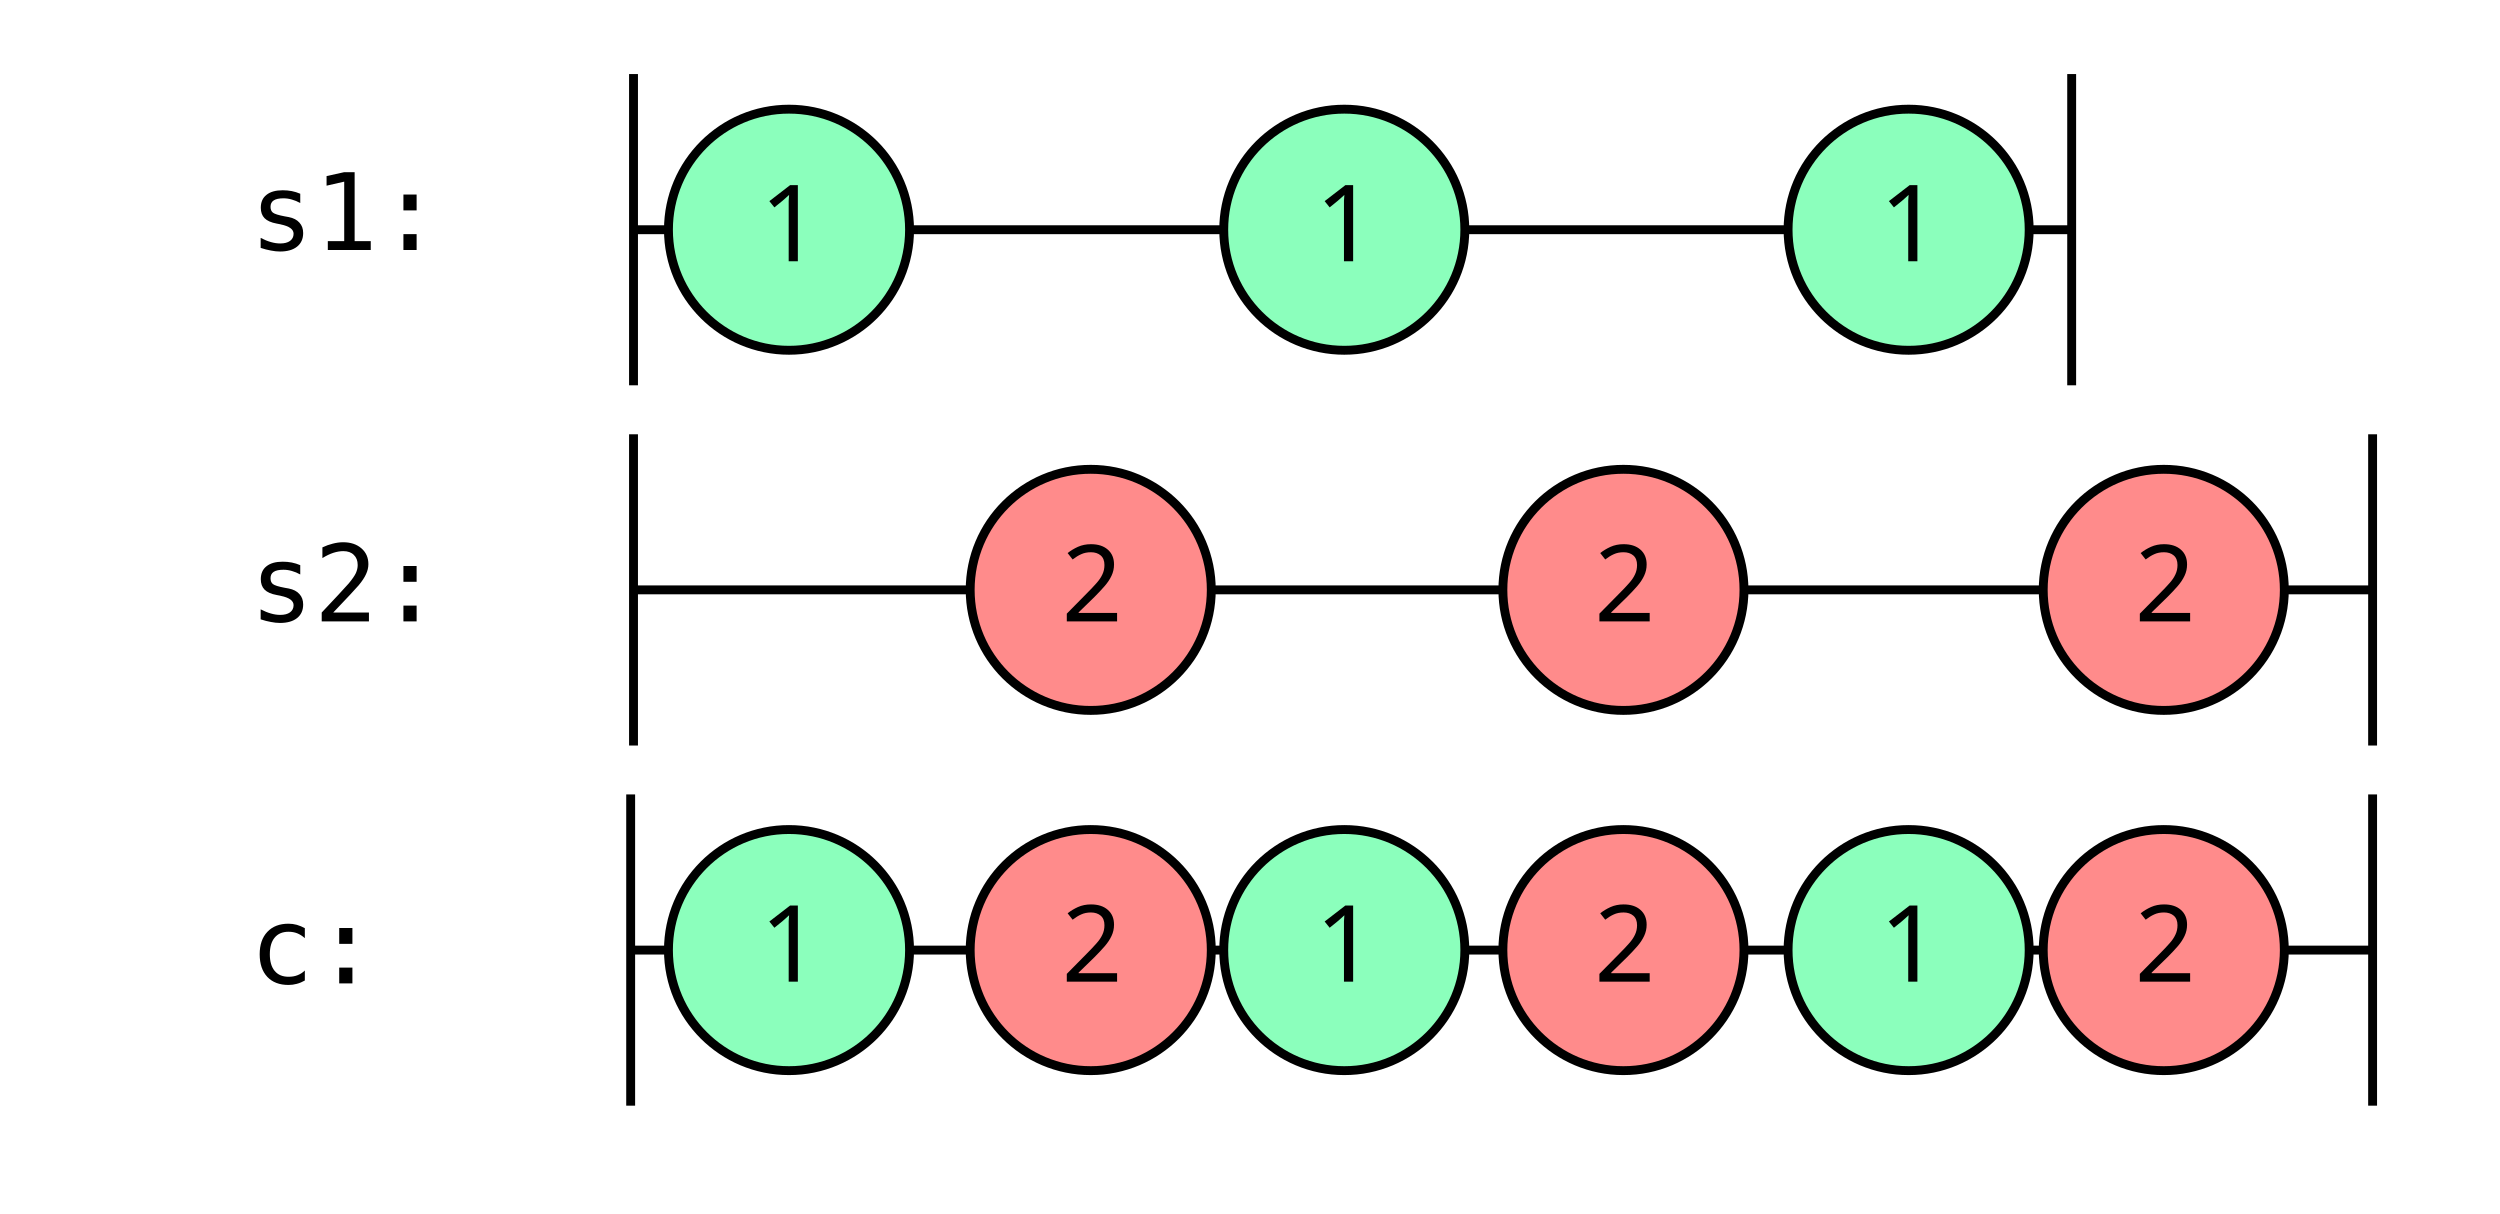
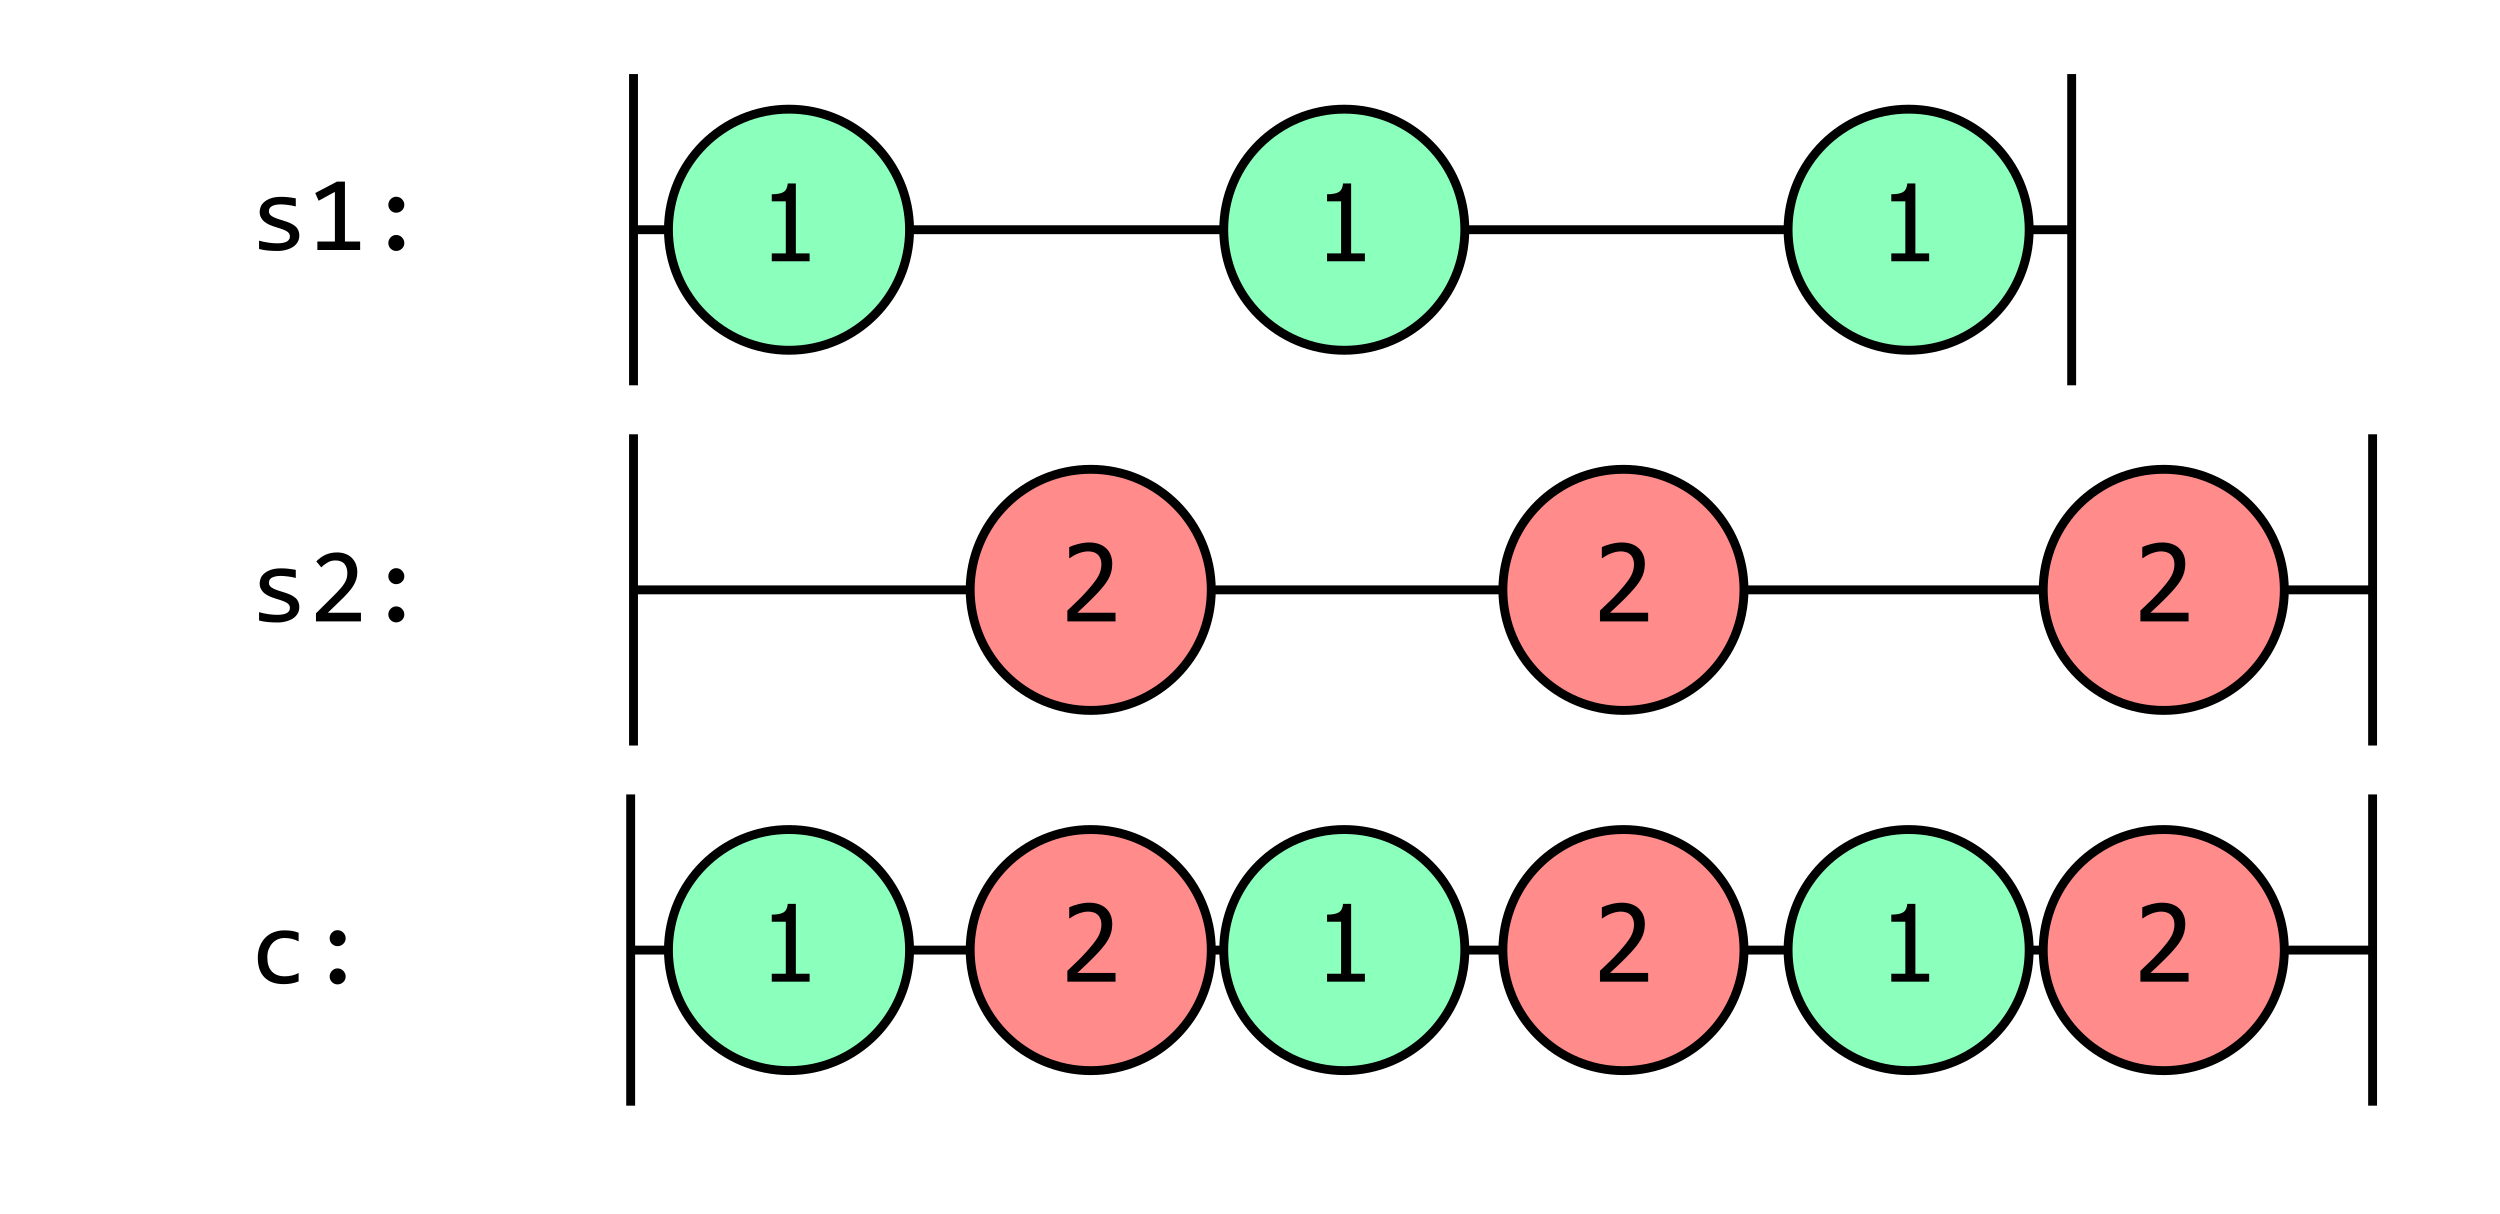
- <svg xmlns="http://www.w3.org/2000/svg" id="a" data-name="Layer 1" width="281.21" height="136.45" viewBox="0 0 281.21 136.45">
+ <svg xmlns="http://www.w3.org/2000/svg" id="Layer_1" data-name="Layer 1" viewBox="0 0 281.21 136.45">
  <defs>
    <style>
-       .e {
-         font-family: Consolas, Consolas;
-       }
- 
-       .e, .f {
-         font-size: 12px;
-       }
- 
-       .g {
+       .cls-1 {
        fill: none;
      }

-       .g, .h, .i {
+       .cls-1, .cls-2, .cls-3 {
        stroke: #000;
        stroke-miterlimit: 10;
      }

-       .h {
+       .cls-2 {
        fill: #ff8b8b;
      }

-       .f {
-         font-family: Tahoma, Tahoma;
+       .cls-4 {
+         stroke-width: 0px;
      }

-       .i {
+       .cls-3 {
        fill: #8bffbc;
      }
    </style>
  </defs>
-   <line class="g" x1="70.94" y1="89.36" x2="70.94" y2="124.37" />
-   <line id="b" data-name="source line" class="g" x1="71.26" y1="25.84" x2="233.03" y2="25.84" />
-   <line id="c" data-name="source line" class="g" x1="71.26" y1="106.87" x2="266.88" y2="106.87" />
-   <text class="e" transform="translate(28.07 28.12)">
-     <tspan x="0" y="0">s1:</tspan>
-   </text>
-   <text class="e" transform="translate(28.07 69.9)">
-     <tspan x="0" y="0">s2:</tspan>
-   </text>
-   <text class="e" transform="translate(28.07 110.62)">
-     <tspan x="0" y="0">c:</tspan>
-   </text>
-   <line class="g" x1="71.26" y1="8.33" x2="71.26" y2="43.34" />
-   <line class="g" x1="233.03" y1="8.33" x2="233.03" y2="43.34" />
+   <line class="cls-1" x1="70.94" y1="89.36" x2="70.94" y2="124.37" />
+   <line id="source_line" data-name="source line" class="cls-1" x1="71.26" y1="25.84" x2="233.03" y2="25.84" />
+   <line id="source_line-2" data-name="source line" class="cls-1" x1="71.26" y1="106.87" x2="266.88" y2="106.87" />
  <g>
-     <circle class="i" cx="88.75" cy="25.84" r="13.56" />
-     <text class="f" transform="translate(85.48 29.39)">
-       <tspan x="0" y="0">1</tspan>
-     </text>
+     <path class="cls-4" d="M33.67,26.51c0,.21-.04.39-.11.56s-.17.31-.29.44-.26.24-.42.33-.33.16-.51.22-.37.1-.56.13-.38.04-.56.04c-.4,0-.76-.02-1.1-.05s-.66-.09-.98-.17v-.94c.34.1.69.17,1.03.22s.68.08,1.01.08c.49,0,.85-.07,1.08-.2s.35-.32.35-.57c0-.11-.02-.2-.06-.28s-.1-.16-.2-.24-.25-.16-.45-.24-.49-.18-.84-.28c-.27-.08-.51-.17-.74-.27s-.42-.22-.58-.35-.29-.3-.39-.48-.14-.4-.14-.65c0-.16.04-.34.11-.54s.21-.38.39-.54.43-.31.74-.42.7-.17,1.17-.17c.23,0,.49.01.77.04s.57.07.88.13v.91c-.32-.08-.62-.14-.91-.17s-.54-.06-.75-.06c-.25,0-.47.02-.64.06s-.31.09-.42.16-.18.15-.23.24-.07.19-.07.3.02.2.06.29.12.17.23.25.27.16.47.24.46.17.78.26c.35.1.64.21.88.32s.43.24.58.37.25.29.32.46.1.37.1.59Z" />
+     <path class="cls-4" d="M40.51,28.12h-4.81v-.95h1.97v-5.59l-1.83,1-.38-.87,2.44-1.28h.9v6.74h1.71v.95Z" />
+     <path class="cls-4" d="M44.57,22.13c.12,0,.24.02.35.07s.21.11.29.2.15.18.2.29.07.22.07.35-.02.24-.07.35-.11.2-.2.28-.18.15-.29.19-.22.07-.35.07-.24-.02-.35-.07-.2-.11-.28-.19-.15-.18-.19-.28-.07-.22-.07-.35.02-.24.07-.35.11-.21.19-.29.18-.15.28-.2.22-.07.35-.07ZM44.57,26.43c.12,0,.24.02.35.07s.21.11.29.2.15.18.2.29.07.22.07.35-.02.24-.07.35-.11.2-.2.28-.18.15-.29.19-.22.07-.35.07-.24-.02-.35-.07-.2-.11-.28-.19-.15-.18-.19-.28-.07-.22-.07-.35.02-.24.07-.35.11-.21.19-.29.18-.15.28-.2.22-.07.35-.07Z" />
  </g>
  <g>
-     <circle class="i" cx="151.21" cy="25.84" r="13.56" />
-     <text class="f" transform="translate(147.94 29.39)">
-       <tspan x="0" y="0">1</tspan>
-     </text>
+     <path class="cls-4" d="M33.67,68.3c0,.21-.04.39-.11.56s-.17.31-.29.44-.26.24-.42.33-.33.16-.51.22-.37.1-.56.13-.38.04-.56.04c-.4,0-.76-.02-1.1-.05s-.66-.09-.98-.17v-.94c.34.1.69.17,1.03.22s.68.08,1.01.08c.49,0,.85-.07,1.08-.2s.35-.32.35-.57c0-.11-.02-.2-.06-.28s-.1-.16-.2-.24-.25-.16-.45-.24-.49-.18-.84-.28c-.27-.08-.51-.17-.74-.27s-.42-.22-.58-.35-.29-.3-.39-.48-.14-.4-.14-.65c0-.16.04-.34.11-.54s.21-.38.39-.54.43-.31.74-.42.7-.17,1.17-.17c.23,0,.49.01.77.04s.57.07.88.13v.91c-.32-.08-.62-.14-.91-.17s-.54-.06-.75-.06c-.25,0-.47.02-.64.06s-.31.09-.42.16-.18.15-.23.24-.07.19-.07.3.02.2.06.29.12.17.23.25.27.16.47.24.46.17.78.26c.35.1.64.21.88.32s.43.24.58.37.25.29.32.46.1.37.1.59Z" />
+     <path class="cls-4" d="M40.58,69.9h-5.04v-.91l1.98-1.97c.32-.32.59-.6.79-.83s.36-.45.47-.64.19-.38.23-.55.06-.36.06-.56c0-.19-.03-.37-.08-.54s-.13-.32-.23-.45-.24-.23-.41-.3-.37-.11-.6-.11c-.32,0-.62.07-.88.22s-.51.33-.73.56l-.56-.67c.29-.3.62-.55,1-.73s.82-.28,1.32-.28c.34,0,.65.05.93.15s.52.25.72.44.36.43.47.7.17.59.17.94c0,.29-.04.56-.12.81s-.2.5-.35.75-.36.5-.6.77-.52.56-.85.87l-1.39,1.35h3.72v.97Z" />
+     <path class="cls-4" d="M44.57,63.91c.12,0,.24.02.35.07s.21.11.29.2.15.18.2.29.07.22.07.35-.02.24-.07.35-.11.2-.2.28-.18.15-.29.19-.22.07-.35.07-.24-.02-.35-.07-.2-.11-.28-.19-.15-.18-.19-.28-.07-.22-.07-.35.02-.24.07-.35.11-.21.19-.29.18-.15.28-.2.22-.07.35-.07ZM44.57,68.21c.12,0,.24.02.35.07s.21.11.29.2.15.18.2.29.07.22.07.35-.02.24-.07.35-.11.2-.2.28-.18.15-.29.19-.22.07-.35.07-.24-.02-.35-.07-.2-.11-.28-.19-.15-.18-.19-.28-.07-.22-.07-.35.02-.24.07-.35.11-.21.19-.29.18-.15.28-.2.22-.07.35-.07Z" />
  </g>
  <g>
-     <circle class="i" cx="214.69" cy="25.84" r="13.56" />
-     <text class="f" transform="translate(211.41 29.39)">
-       <tspan x="0" y="0">1</tspan>
-     </text>
+     <path class="cls-4" d="M33.58,110.4c-.27.1-.54.18-.82.23s-.57.07-.86.07c-.93,0-1.65-.25-2.15-.76s-.75-1.24-.75-2.21c0-.46.07-.89.22-1.27s.35-.7.61-.97.57-.48.94-.62.76-.22,1.2-.22c.3,0,.59.02.86.06s.52.11.76.21v.97c-.25-.13-.51-.23-.78-.29s-.54-.09-.82-.09c-.26,0-.51.05-.74.15s-.44.24-.61.43-.31.42-.42.69-.15.57-.15.91c0,.71.17,1.24.52,1.6s.83.53,1.44.53c.28,0,.55-.03.81-.09s.51-.16.75-.28v.95Z" />
+     <path class="cls-4" d="M37.97,104.63c.12,0,.24.02.35.07s.21.11.29.2.15.18.2.29.07.22.07.35-.02.24-.07.35-.11.2-.2.28-.18.15-.29.19-.22.07-.35.07-.24-.02-.35-.07-.2-.11-.28-.19-.15-.18-.19-.28-.07-.22-.07-.35.02-.24.07-.35.11-.21.19-.29.18-.15.28-.2.22-.07.35-.07ZM37.97,108.93c.12,0,.24.02.35.07s.21.11.29.2.15.18.2.29.07.22.07.35-.02.24-.07.35-.11.2-.2.28-.18.15-.29.19-.22.07-.35.07-.24-.02-.35-.07-.2-.11-.28-.19-.15-.18-.19-.28-.07-.22-.07-.35.02-.24.07-.35.11-.21.19-.29.18-.15.28-.2.22-.07.35-.07Z" />
+   </g>
+   <line class="cls-1" x1="71.26" y1="8.33" x2="71.26" y2="43.34" />
+   <line class="cls-1" x1="233.03" y1="8.33" x2="233.03" y2="43.34" />
+   <g>
+     <circle class="cls-3" cx="88.75" cy="25.84" r="13.56" />
+     <path class="cls-4" d="M91.06,29.39h-4.25v-.89h1.58v-5.85h-1.58v-.8c.6,0,1.04-.08,1.32-.25s.44-.49.48-.96h.91v7.86h1.55v.89Z" />
  </g>
  <g>
-     <circle class="i" cx="88.75" cy="106.87" r="13.56" />
-     <text class="f" transform="translate(85.48 110.42)">
-       <tspan x="0" y="0">1</tspan>
-     </text>
+     <circle class="cls-3" cx="151.21" cy="25.84" r="13.56" />
+     <path class="cls-4" d="M153.52,29.39h-4.25v-.89h1.58v-5.85h-1.58v-.8c.6,0,1.04-.08,1.32-.25s.44-.49.48-.96h.91v7.86h1.55v.89Z" />
  </g>
  <g>
-     <circle class="i" cx="151.21" cy="106.87" r="13.56" />
-     <text class="f" transform="translate(147.94 110.42)">
-       <tspan x="0" y="0">1</tspan>
-     </text>
+     <circle class="cls-3" cx="214.69" cy="25.84" r="13.56" />
+     <path class="cls-4" d="M216.99,29.39h-4.25v-.89h1.58v-5.85h-1.58v-.8c.6,0,1.04-.08,1.32-.25s.44-.49.48-.96h.91v7.86h1.55v.89Z" />
  </g>
  <g>
-     <circle class="i" cx="214.69" cy="106.87" r="13.56" />
-     <text class="f" transform="translate(211.41 110.42)">
-       <tspan x="0" y="0">1</tspan>
-     </text>
-   </g>
-   <line id="d" data-name="source line" class="g" x1="71.26" y1="66.35" x2="266.88" y2="66.35" />
-   <line class="g" x1="266.88" y1="48.85" x2="266.88" y2="83.86" />
-   <line class="g" x1="71.26" y1="48.85" x2="71.26" y2="83.86" />
-   <g>
-     <circle class="h" cx="122.69" cy="66.35" r="13.56" />
-     <text class="f" transform="translate(119.42 69.9)">
-       <tspan x="0" y="0">2</tspan>
-     </text>
+     <circle class="cls-3" cx="88.75" cy="106.87" r="13.56" />
+     <path class="cls-4" d="M91.06,110.42h-4.25v-.89h1.58v-5.85h-1.58v-.8c.6,0,1.04-.08,1.32-.25s.44-.49.48-.96h.91v7.86h1.55v.89Z" />
  </g>
  <g>
-     <circle class="h" cx="182.61" cy="66.35" r="13.56" />
-     <text class="f" transform="translate(179.33 69.9)">
-       <tspan x="0" y="0">2</tspan>
-     </text>
+     <circle class="cls-3" cx="151.21" cy="106.87" r="13.56" />
+     <path class="cls-4" d="M153.52,110.42h-4.25v-.89h1.58v-5.85h-1.58v-.8c.6,0,1.04-.08,1.32-.25s.44-.49.48-.96h.91v7.86h1.55v.89Z" />
  </g>
  <g>
-     <circle class="h" cx="243.39" cy="66.35" r="13.56" />
-     <text class="f" transform="translate(240.12 69.9)">
-       <tspan x="0" y="0">2</tspan>
-     </text>
+     <circle class="cls-3" cx="214.69" cy="106.87" r="13.56" />
+     <path class="cls-4" d="M216.99,110.42h-4.25v-.89h1.58v-5.85h-1.58v-.8c.6,0,1.04-.08,1.32-.25s.44-.49.48-.96h.91v7.86h1.55v.89Z" />
+   </g>
+   <line id="source_line-3" data-name="source line" class="cls-1" x1="71.26" y1="66.35" x2="266.88" y2="66.35" />
+   <line class="cls-1" x1="266.88" y1="48.85" x2="266.88" y2="83.86" />
+   <line class="cls-1" x1="71.26" y1="48.85" x2="71.26" y2="83.86" />
+   <g>
+     <circle class="cls-2" cx="122.69" cy="66.35" r="13.56" />
+     <path class="cls-4" d="M125.44,69.9h-5.38v-1.22c.39-.37.75-.72,1.1-1.05s.68-.69,1.01-1.05c.66-.73,1.12-1.32,1.36-1.75s.36-.89.36-1.36c0-.24-.04-.46-.11-.64s-.18-.34-.31-.46c-.14-.12-.29-.21-.47-.26s-.38-.09-.59-.09-.42.03-.63.08-.42.12-.61.2c-.16.07-.32.15-.47.24s-.28.17-.37.24h-.06v-1.24c.24-.12.58-.24,1.01-.35s.84-.17,1.23-.17c.81,0,1.45.22,1.91.65s.69,1.02.69,1.75c0,.34-.04.65-.12.94s-.19.56-.33.8c-.14.25-.32.51-.52.76s-.42.5-.64.74c-.37.4-.78.81-1.23,1.24s-.81.77-1.08,1.02h4.29v1Z" />
  </g>
  <g>
-     <circle class="h" cx="122.69" cy="106.87" r="13.56" />
-     <text class="f" transform="translate(119.42 110.42)">
-       <tspan x="0" y="0">2</tspan>
-     </text>
+     <circle class="cls-2" cx="182.61" cy="66.35" r="13.56" />
+     <path class="cls-4" d="M185.35,69.9h-5.38v-1.22c.39-.37.75-.72,1.1-1.05s.68-.69,1.01-1.05c.66-.73,1.12-1.32,1.36-1.75s.36-.89.36-1.36c0-.24-.04-.46-.11-.64s-.18-.34-.31-.46c-.14-.12-.29-.21-.47-.26s-.38-.09-.59-.09-.42.03-.63.08-.42.12-.61.2c-.16.07-.32.15-.47.24s-.28.17-.37.24h-.06v-1.24c.24-.12.58-.24,1.01-.35s.84-.17,1.23-.17c.81,0,1.45.22,1.91.65s.69,1.02.69,1.75c0,.34-.04.65-.12.94s-.19.56-.33.8c-.14.25-.32.51-.52.76s-.42.5-.64.74c-.37.4-.78.81-1.23,1.24s-.81.77-1.08,1.02h4.29v1Z" />
  </g>
  <g>
-     <circle class="h" cx="182.61" cy="106.87" r="13.56" />
-     <text class="f" transform="translate(179.33 110.42)">
-       <tspan x="0" y="0">2</tspan>
-     </text>
+     <circle class="cls-2" cx="243.39" cy="66.35" r="13.56" />
+     <path class="cls-4" d="M246.14,69.9h-5.38v-1.22c.39-.37.75-.72,1.1-1.05s.68-.69,1.01-1.05c.66-.73,1.12-1.32,1.36-1.75s.36-.89.36-1.36c0-.24-.04-.46-.11-.64s-.18-.34-.31-.46c-.14-.12-.29-.21-.47-.26s-.38-.09-.59-.09-.42.03-.63.08-.42.12-.61.2c-.16.07-.32.15-.47.24s-.28.17-.37.24h-.06v-1.24c.24-.12.58-.24,1.01-.35s.84-.17,1.23-.17c.81,0,1.45.22,1.91.65s.69,1.02.69,1.75c0,.34-.04.65-.12.94s-.19.56-.33.8c-.14.25-.32.51-.52.76s-.42.5-.64.74c-.37.4-.78.81-1.23,1.24s-.81.77-1.08,1.02h4.29v1Z" />
  </g>
  <g>
-     <circle class="h" cx="243.39" cy="106.87" r="13.56" />
-     <text class="f" transform="translate(240.12 110.42)">
-       <tspan x="0" y="0">2</tspan>
-     </text>
+     <circle class="cls-2" cx="122.69" cy="106.87" r="13.56" />
+     <path class="cls-4" d="M125.44,110.42h-5.38v-1.22c.39-.37.75-.72,1.1-1.05s.68-.69,1.01-1.05c.66-.73,1.12-1.32,1.36-1.75s.36-.89.36-1.36c0-.24-.04-.46-.11-.64s-.18-.34-.31-.46c-.14-.12-.29-.21-.47-.26s-.38-.09-.59-.09-.42.03-.63.08-.42.12-.61.2c-.16.07-.32.15-.47.24s-.28.17-.37.24h-.06v-1.24c.24-.12.58-.24,1.01-.35s.84-.17,1.23-.17c.81,0,1.45.22,1.91.65s.69,1.02.69,1.75c0,.34-.04.65-.12.94s-.19.56-.33.8c-.14.25-.32.51-.52.76s-.42.5-.64.74c-.37.4-.78.81-1.23,1.24s-.81.77-1.08,1.02h4.29v1Z" />
  </g>
-   <line class="g" x1="266.88" y1="89.36" x2="266.88" y2="124.37" />
+   <g>
+     <circle class="cls-2" cx="182.61" cy="106.87" r="13.56" />
+     <path class="cls-4" d="M185.35,110.42h-5.38v-1.22c.39-.37.75-.72,1.1-1.05s.68-.69,1.01-1.05c.66-.73,1.12-1.32,1.36-1.75s.36-.89.36-1.36c0-.24-.04-.46-.11-.64s-.18-.34-.31-.46c-.14-.12-.29-.21-.47-.26s-.38-.09-.59-.09-.42.03-.63.08-.42.12-.61.2c-.16.07-.32.15-.47.24s-.28.17-.37.24h-.06v-1.24c.24-.12.58-.24,1.01-.35s.84-.17,1.23-.17c.81,0,1.45.22,1.91.65s.69,1.02.69,1.75c0,.34-.04.65-.12.94s-.19.56-.33.8c-.14.25-.32.51-.52.76s-.42.5-.64.74c-.37.4-.78.81-1.23,1.24s-.81.77-1.08,1.02h4.29v1Z" />
+   </g>
+   <g>
+     <circle class="cls-2" cx="243.39" cy="106.87" r="13.56" />
+     <path class="cls-4" d="M246.14,110.42h-5.38v-1.22c.39-.37.75-.72,1.1-1.05s.68-.69,1.01-1.05c.66-.73,1.12-1.32,1.36-1.75s.36-.89.36-1.36c0-.24-.04-.46-.11-.64s-.18-.34-.31-.46c-.14-.12-.29-.21-.47-.26s-.38-.09-.59-.09-.42.03-.63.08-.42.12-.61.2c-.16.07-.32.15-.47.24s-.28.17-.37.24h-.06v-1.24c.24-.12.58-.24,1.01-.35s.84-.17,1.23-.17c.81,0,1.45.22,1.91.65s.69,1.02.69,1.75c0,.34-.04.65-.12.94s-.19.56-.33.8c-.14.25-.32.51-.52.76s-.42.5-.64.74c-.37.4-.78.81-1.23,1.24s-.81.77-1.08,1.02h4.29v1Z" />
+   </g>
+   <line class="cls-1" x1="266.88" y1="89.36" x2="266.88" y2="124.37" />
</svg>
